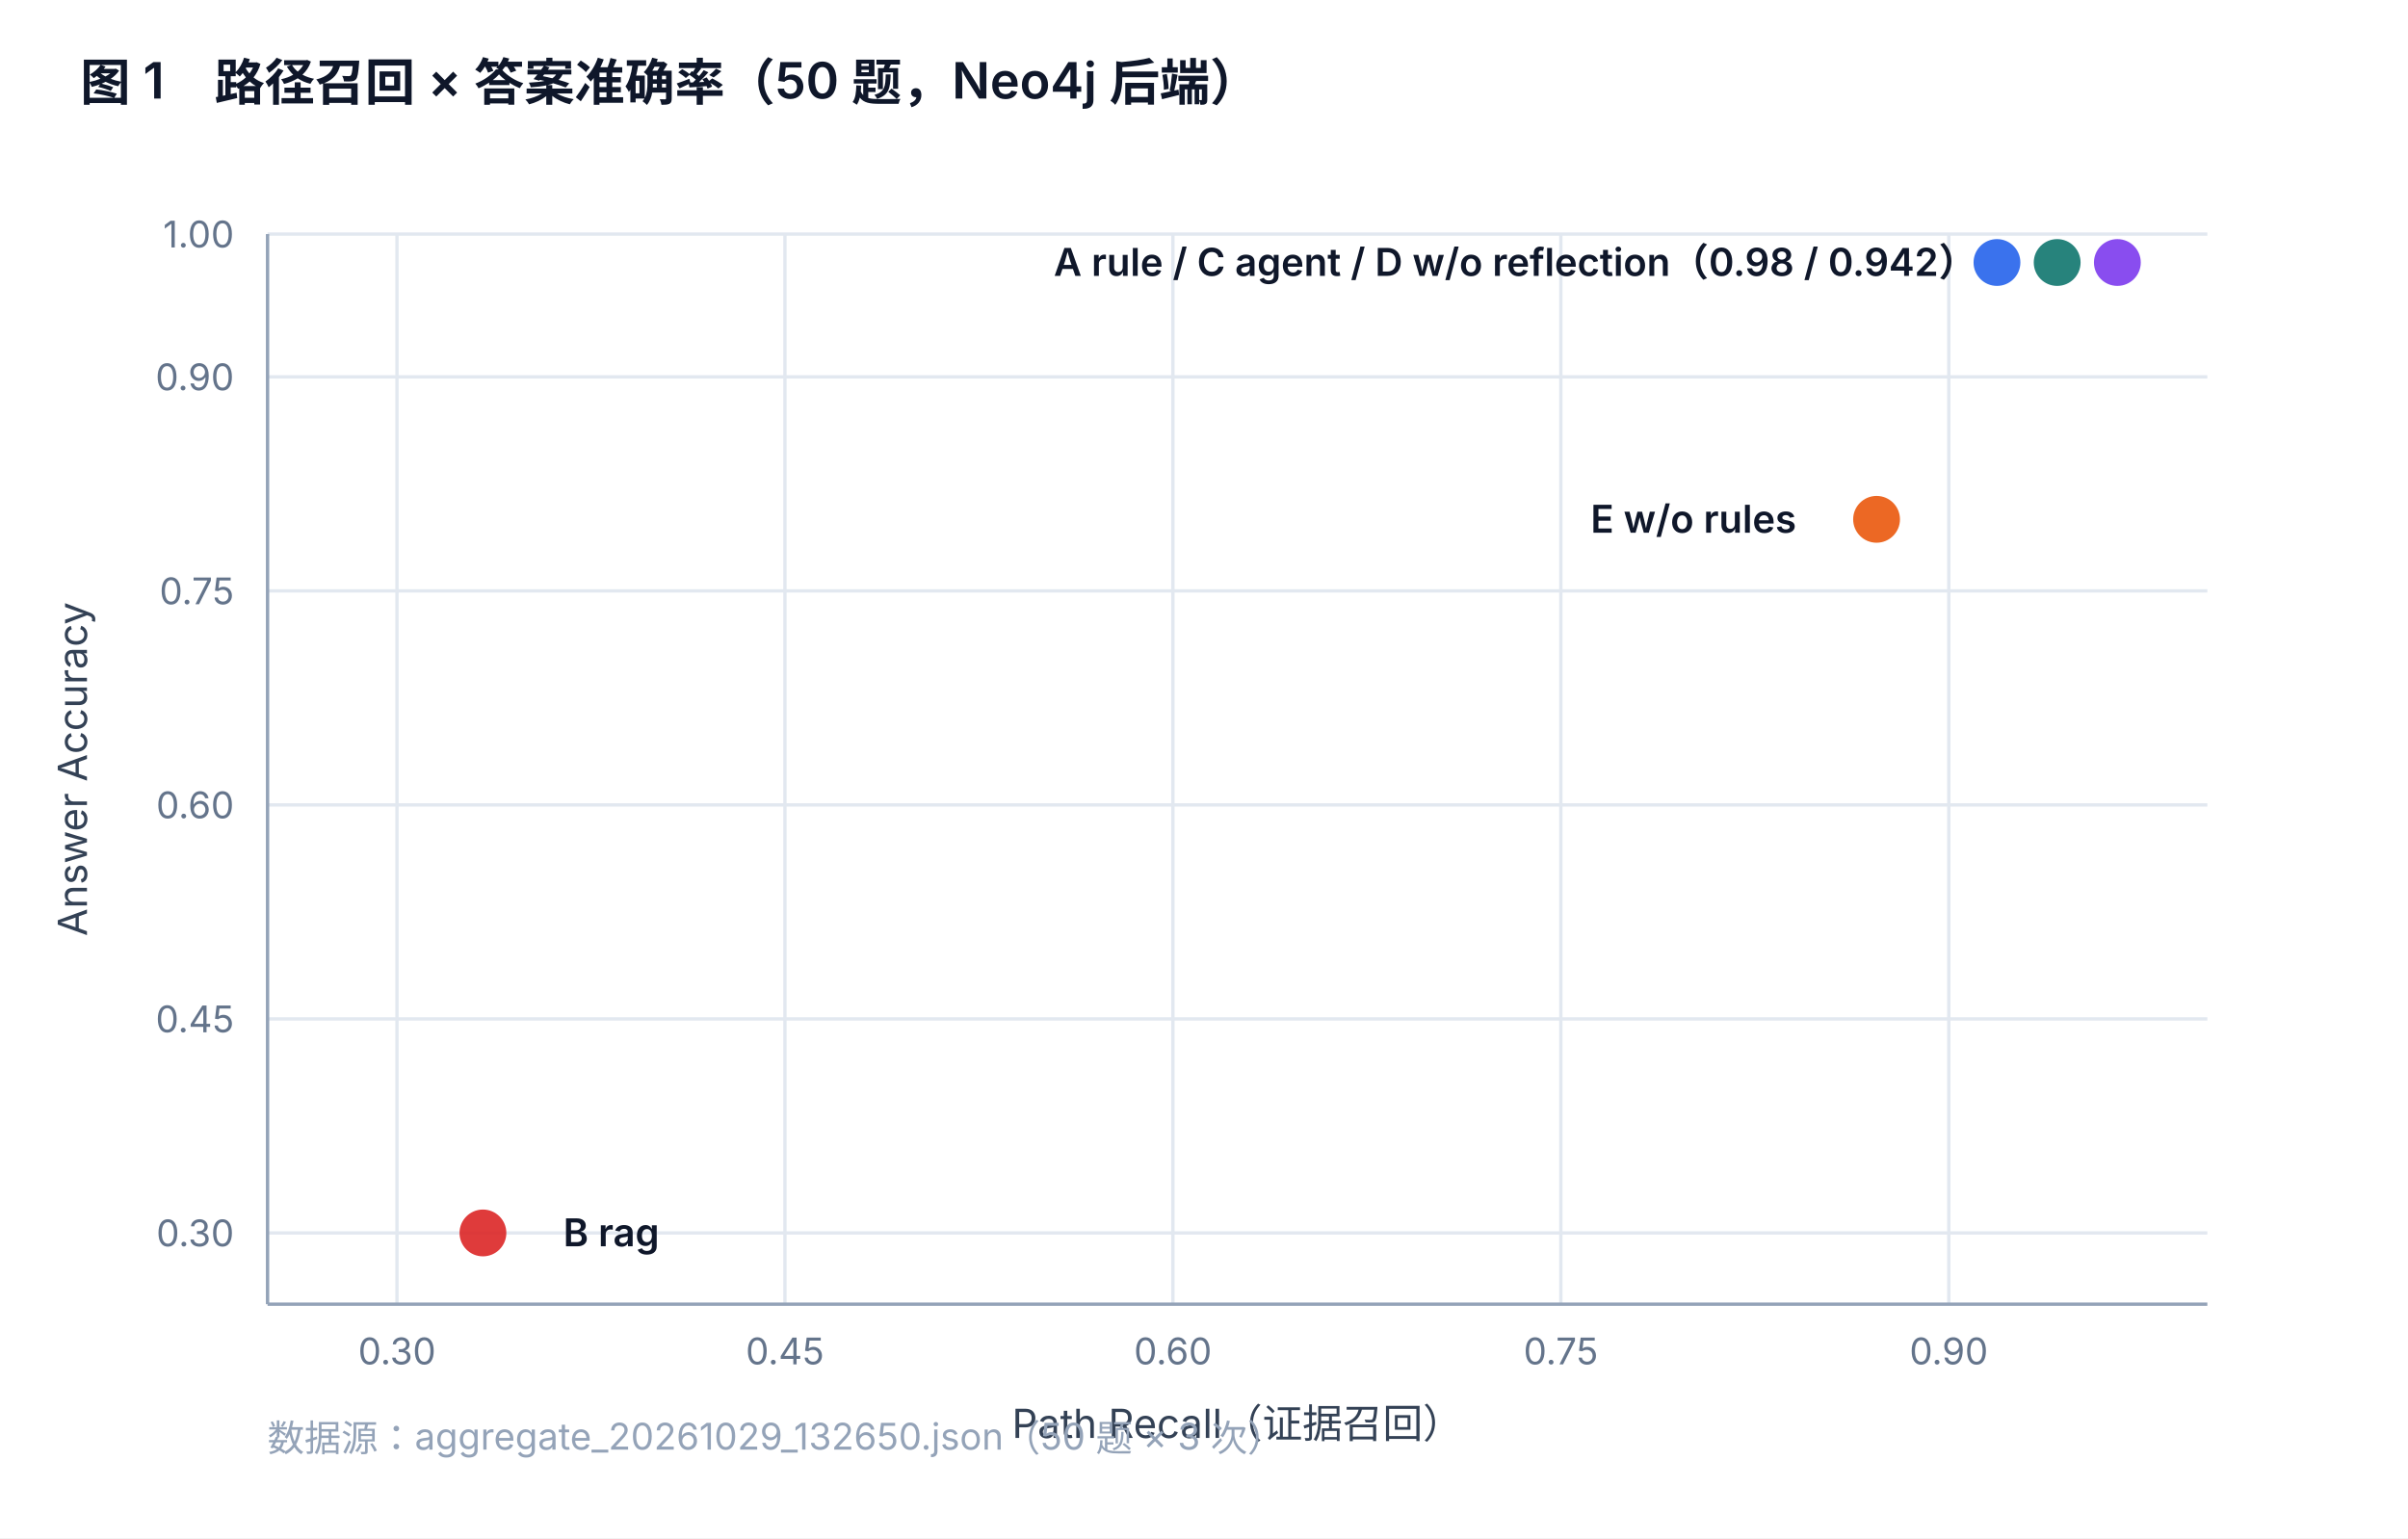
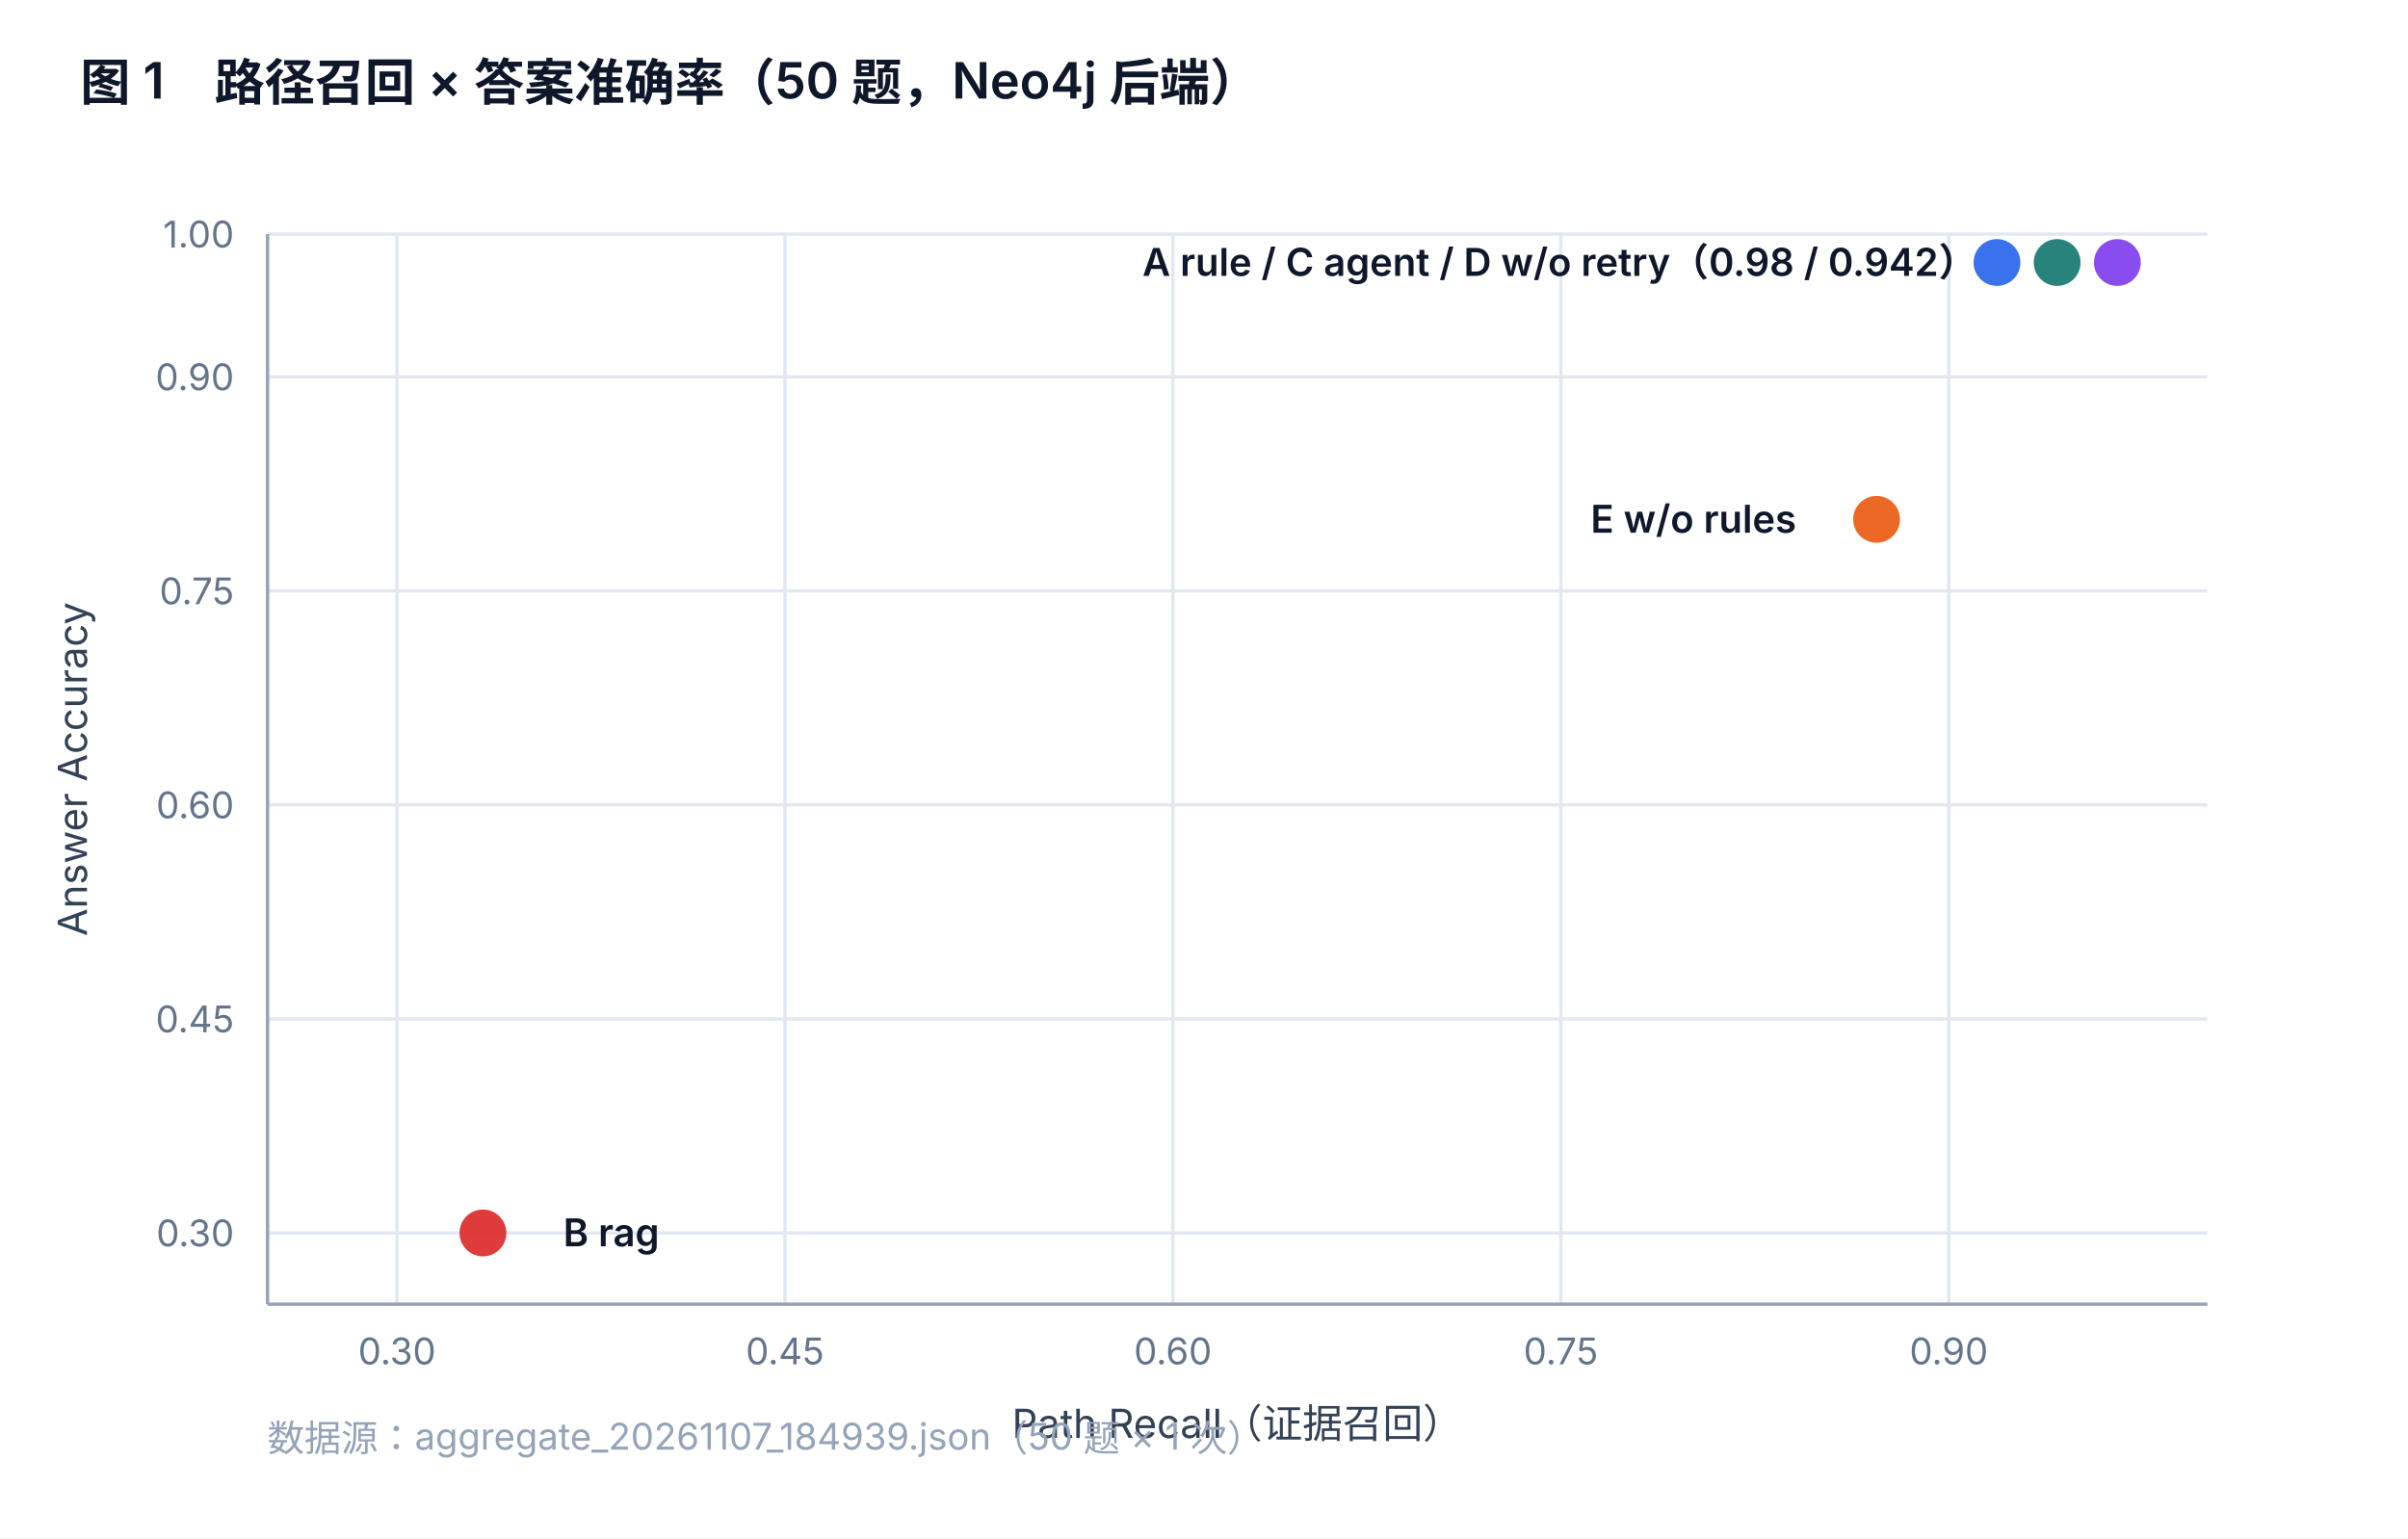
<svg xmlns="http://www.w3.org/2000/svg" width="720" height="460" viewBox="0 0 720 460" font-family="-apple-system, Segoe UI, Microsoft YaHei, sans-serif">
  <rect width="720" height="460" fill="#ffffff" />
  <text x="24" y="30" font-size="15" font-weight="600" fill="#0f172a">图 1　路径召回 × 答案准确率（50 题，Neo4j 后端）</text>
  <line x1="80" y1="368.7" x2="660" y2="368.7" stroke="#e2e8f0" />
  <text x="70" y="372.7" font-size="11" fill="#64748b" text-anchor="end">0.30</text>
  <line x1="80" y1="304.7" x2="660" y2="304.7" stroke="#e2e8f0" />
  <text x="70" y="308.7" font-size="11" fill="#64748b" text-anchor="end">0.45</text>
  <line x1="80" y1="240.7" x2="660" y2="240.7" stroke="#e2e8f0" />
  <text x="70" y="244.7" font-size="11" fill="#64748b" text-anchor="end">0.60</text>
  <line x1="80" y1="176.7" x2="660" y2="176.7" stroke="#e2e8f0" />
  <text x="70" y="180.7" font-size="11" fill="#64748b" text-anchor="end">0.75</text>
  <line x1="80" y1="112.7" x2="660" y2="112.7" stroke="#e2e8f0" />
  <text x="70" y="116.7" font-size="11" fill="#64748b" text-anchor="end">0.90</text>
  <line x1="80" y1="70.0" x2="660" y2="70.0" stroke="#e2e8f0" />
  <text x="70" y="74.0" font-size="11" fill="#64748b" text-anchor="end">1.00</text>
  <line x1="118.7" y1="70" x2="118.7" y2="390" stroke="#e2e8f0" />
  <text x="118.7" y="408" font-size="11" fill="#64748b" text-anchor="middle">0.30</text>
  <line x1="234.7" y1="70" x2="234.7" y2="390" stroke="#e2e8f0" />
  <text x="234.7" y="408" font-size="11" fill="#64748b" text-anchor="middle">0.45</text>
  <line x1="350.7" y1="70" x2="350.7" y2="390" stroke="#e2e8f0" />
  <text x="350.7" y="408" font-size="11" fill="#64748b" text-anchor="middle">0.60</text>
  <line x1="466.7" y1="70" x2="466.7" y2="390" stroke="#e2e8f0" />
  <text x="466.7" y="408" font-size="11" fill="#64748b" text-anchor="middle">0.75</text>
  <line x1="582.7" y1="70" x2="582.7" y2="390" stroke="#e2e8f0" />
  <text x="582.7" y="408" font-size="11" fill="#64748b" text-anchor="middle">0.90</text>
  <line x1="80" y1="390" x2="660" y2="390" stroke="#94a3b8" />
  <line x1="80" y1="70" x2="80" y2="390" stroke="#94a3b8" />
  <text x="370" y="430" font-size="12" fill="#334155" text-anchor="middle">Path Recall（证据召回）</text>
  <text x="26" y="230" font-size="12" fill="#334155" transform="rotate(-90 26 230)" text-anchor="middle">Answer Accuracy</text>
  <circle cx="597.1" cy="78.5" r="7" fill="#2563eb" opacity="0.9" />
  <circle cx="615.1" cy="78.5" r="7" fill="#0f766e" opacity="0.9" />
  <circle cx="633.1" cy="78.5" r="7" fill="#7c3aed" opacity="0.9" />
-   <text x="591.1" y="82.5" font-size="11.5" fill="#0f172a" font-weight="600" text-anchor="end">A rule / C agent / D w/o reflection（0.98 / 0.942）</text>
+   <text x="591.1" y="82.5" font-size="11.5" fill="#0f172a" font-weight="600" text-anchor="end">A rule / C agent / D w/o retry（0.98 / 0.942）</text>
  <circle cx="561.1" cy="155.3" r="7" fill="#ea580c" opacity="0.9" />
  <text x="537.1" y="159.3" font-size="11.5" fill="#0f172a" font-weight="600" text-anchor="end">E w/o rules</text>
  <circle cx="144.4" cy="368.7" r="7" fill="#dc2626" opacity="0.9" />
  <text x="168.4" y="372.7" font-size="11.5" fill="#0f172a" font-weight="600" text-anchor="start">B rag</text>
-   <text x="80" y="434" font-size="11" fill="#94a3b8">数据源：aggregate_20261029_132650.json（50 题 × 3 次）</text>
+   <text x="80" y="434" font-size="11" fill="#94a3b8">数据源：aggregate_20261107_184939.json（50 题 × 1 次）</text>
</svg>
